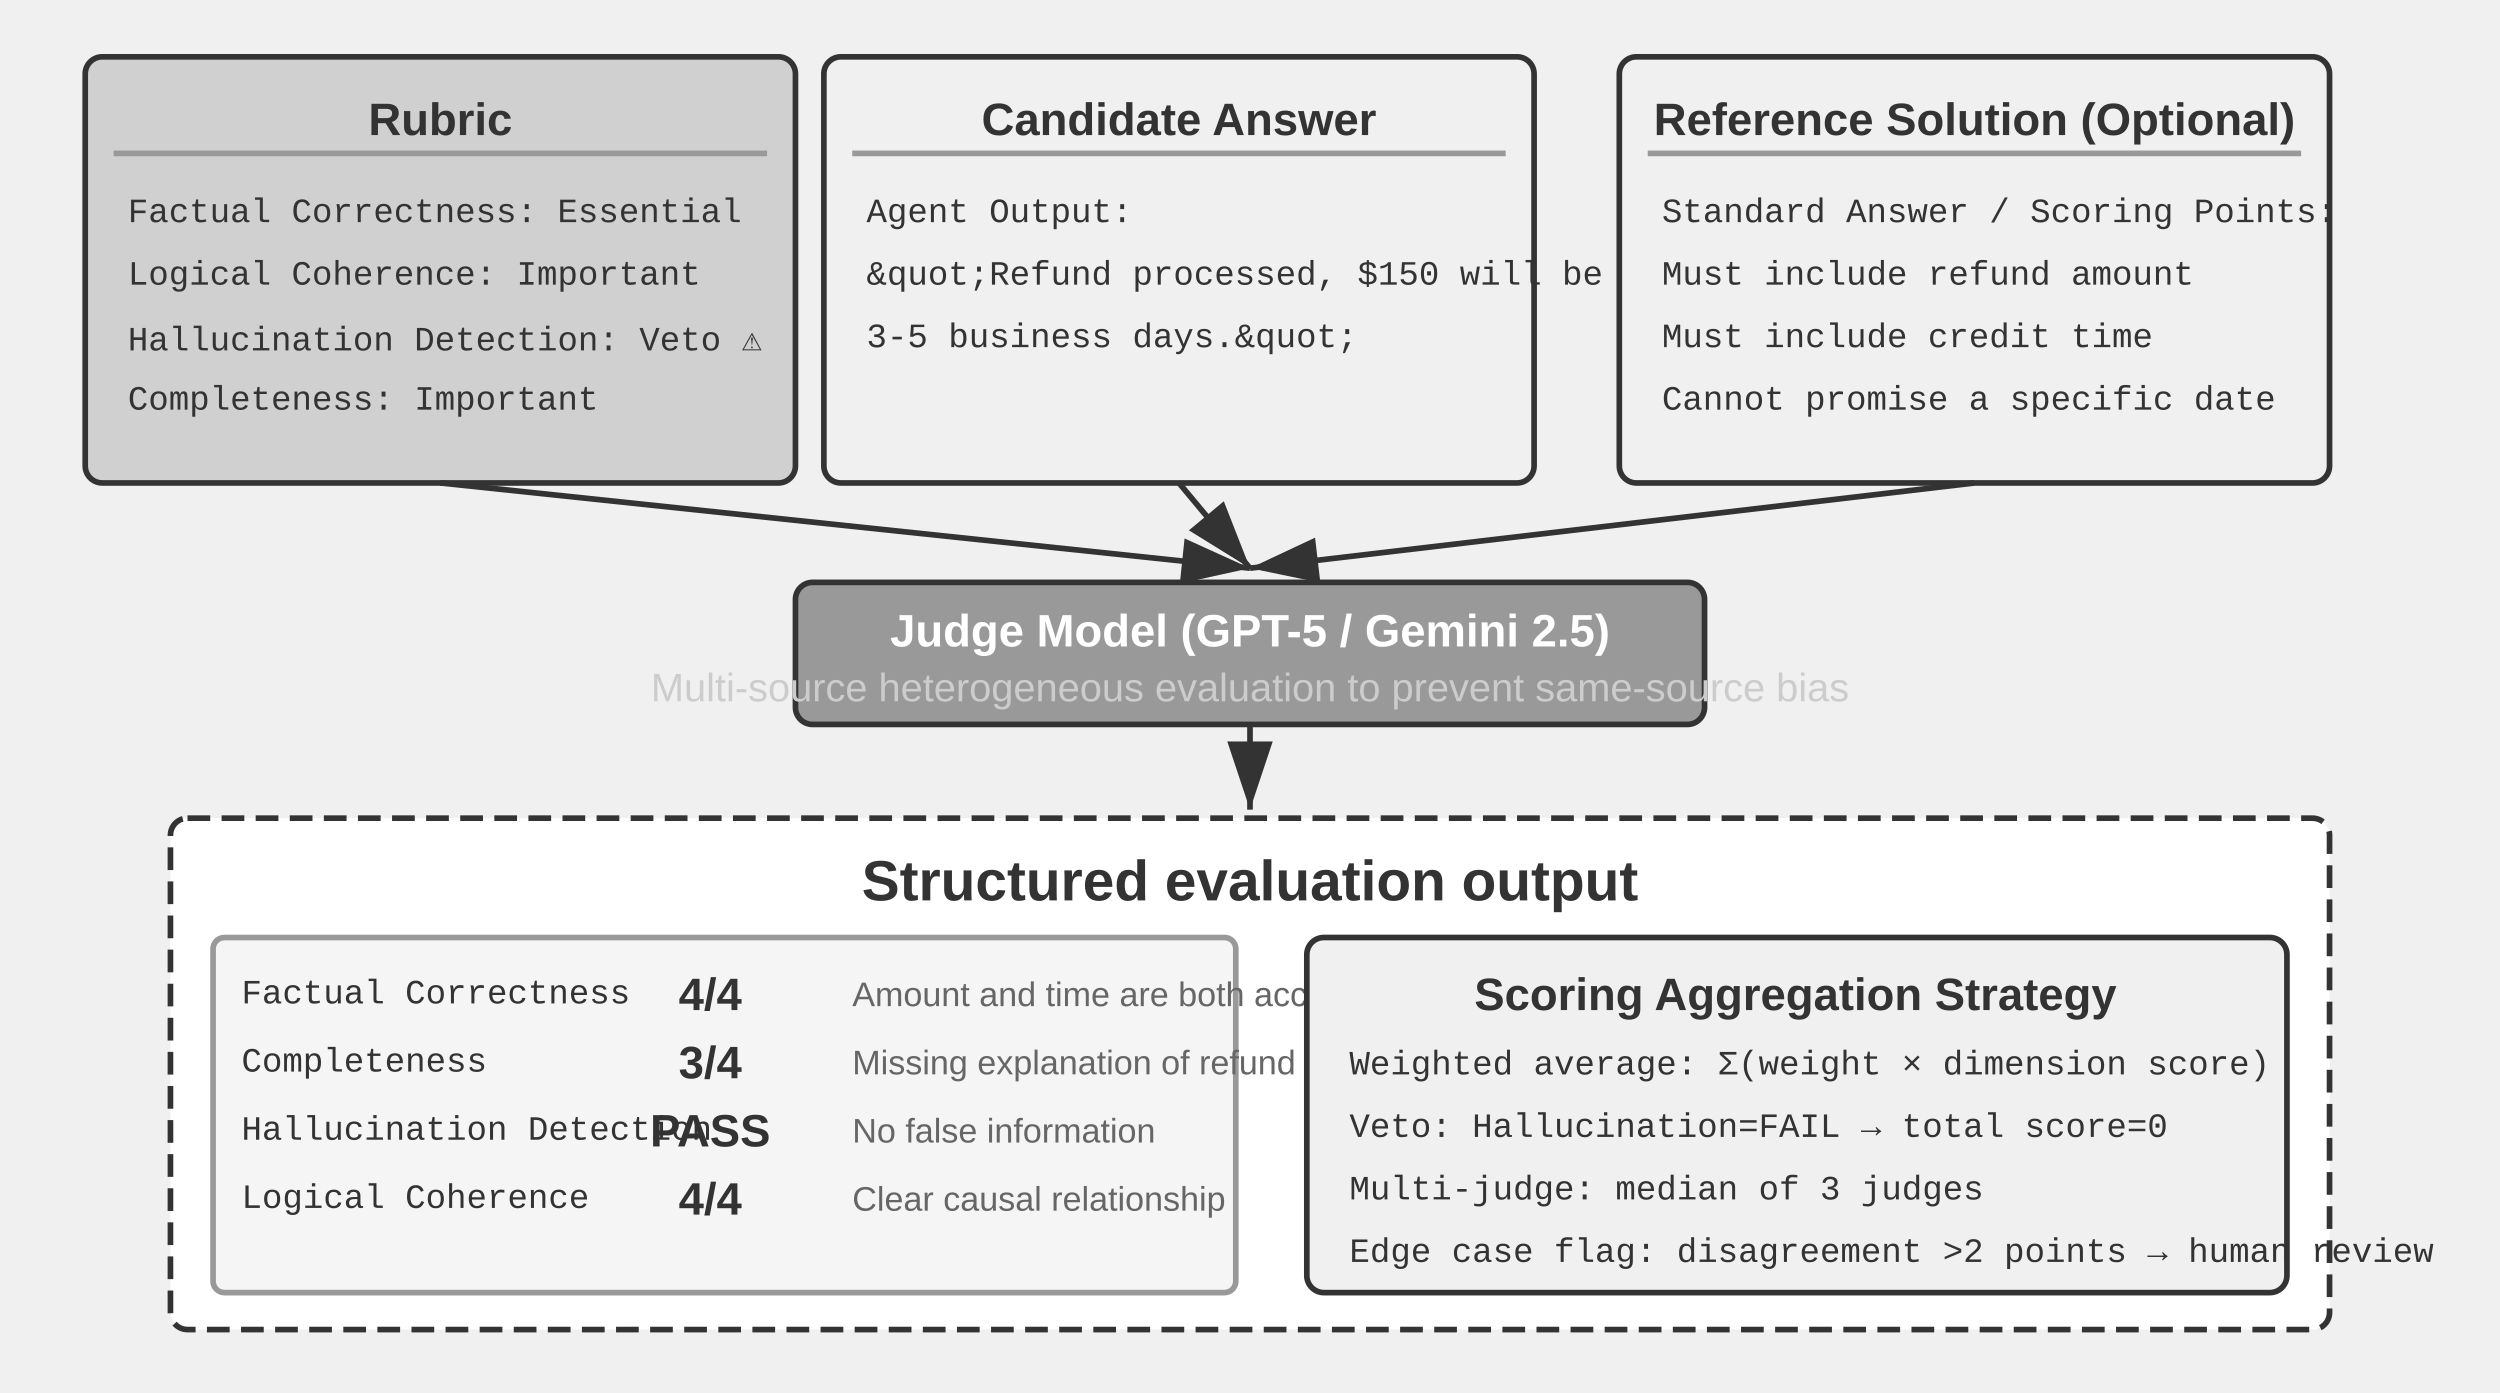
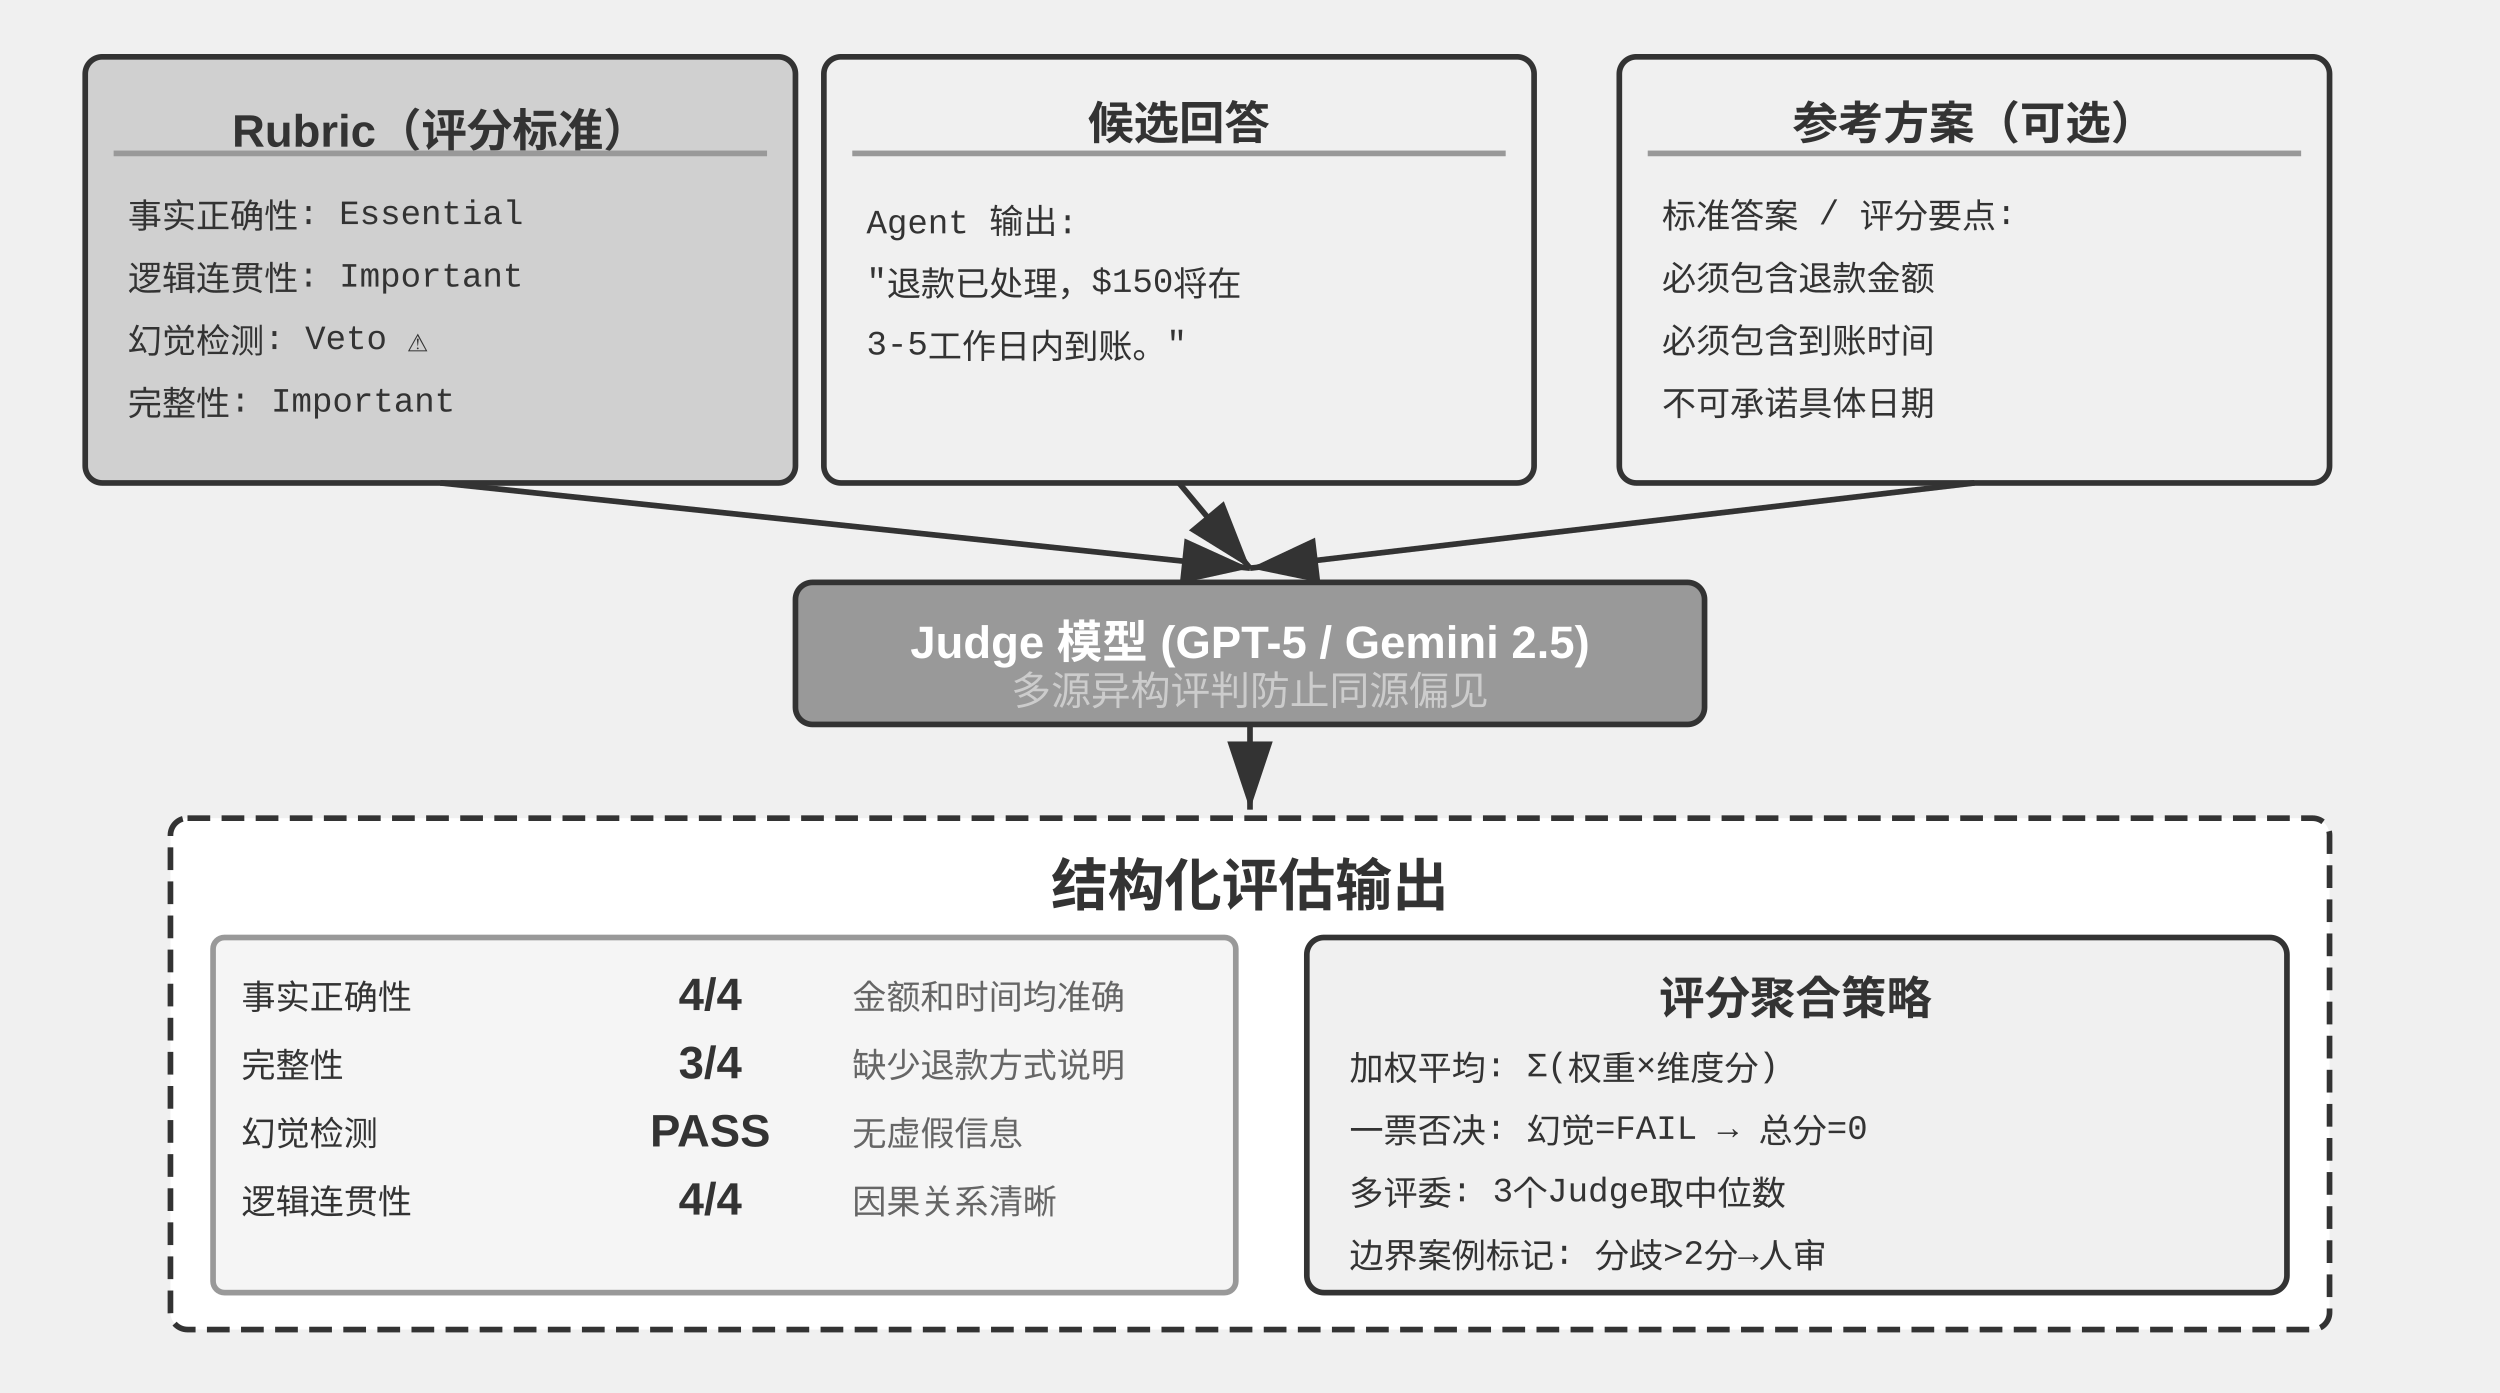
<svg xmlns="http://www.w3.org/2000/svg" viewBox="0 40 880 490" width="880" height="490" style="background:#ffffff">
  <defs>
    <marker id="ah" markerWidth="12" markerHeight="8" refX="12" refY="4" orient="auto">
      <polygon points="0 0, 12 4, 0 8" fill="#333333" />
    </marker>
    <marker id="ah-light" markerWidth="12" markerHeight="8" refX="12" refY="4" orient="auto">
      <polygon points="0 0, 12 4, 0 8" fill="#999999" />
    </marker>
  </defs>
  <rect x="30" y="60" width="250" height="150" rx="6" fill="#d0d0d0" stroke="#333333" stroke-width="2" />
-   <text x="155" y="82" font-family="Arial, 'Helvetica Neue', Helvetica, 'PingFang SC', 'Microsoft YaHei', sans-serif" font-size="16" fill="#333333" text-anchor="middle" dominant-baseline="central" font-weight="bold">Rubric</text>
+   <text x="155" y="82" font-family="Arial, 'Helvetica Neue', Helvetica, 'PingFang SC', 'Microsoft YaHei', sans-serif" font-size="16" fill="#333333" text-anchor="middle" dominant-baseline="central" font-weight="bold">Rubric（评分标准）</text>
  <line x1="40" y1="94" x2="270" y2="94" stroke="#999999" stroke-width="2" />
-   <text x="45" y="115" font-family="'Courier New', Courier, monospace" font-size="12" fill="#333333" text-anchor="start" dominant-baseline="central">Factual Correctness: Essential</text>
-   <text x="45" y="137" font-family="'Courier New', Courier, monospace" font-size="12" fill="#333333" text-anchor="start" dominant-baseline="central">Logical Coherence: Important</text>
-   <text x="45" y="159" font-family="'Courier New', Courier, monospace" font-size="12" fill="#333333" text-anchor="start" dominant-baseline="central">Hallucination Detection: Veto ⚠</text>
-   <text x="45" y="181" font-family="'Courier New', Courier, monospace" font-size="12" fill="#333333" text-anchor="start" dominant-baseline="central">Completeness: Important</text>
+   <text x="45" y="115" font-family="'Courier New', Courier, monospace" font-size="12" fill="#333333" text-anchor="start" dominant-baseline="central">事实正确性: Essential</text>
+   <text x="45" y="137" font-family="'Courier New', Courier, monospace" font-size="12" fill="#333333" text-anchor="start" dominant-baseline="central">逻辑连贯性: Important</text>
+   <text x="45" y="159" font-family="'Courier New', Courier, monospace" font-size="12" fill="#333333" text-anchor="start" dominant-baseline="central">幻觉检测: Veto ⚠</text>
+   <text x="45" y="181" font-family="'Courier New', Courier, monospace" font-size="12" fill="#333333" text-anchor="start" dominant-baseline="central">完整性: Important</text>
  <rect x="290" y="60" width="250" height="150" rx="6" fill="#f0f0f0" stroke="#333333" stroke-width="2" />
-   <text x="415" y="82" font-family="Arial, 'Helvetica Neue', Helvetica, 'PingFang SC', 'Microsoft YaHei', sans-serif" font-size="16" fill="#333333" text-anchor="middle" dominant-baseline="central" font-weight="bold">Candidate Answer</text>
+   <text x="415" y="82" font-family="Arial, 'Helvetica Neue', Helvetica, 'PingFang SC', 'Microsoft YaHei', sans-serif" font-size="16" fill="#333333" text-anchor="middle" dominant-baseline="central" font-weight="bold">候选回答</text>
  <line x1="300" y1="94" x2="530" y2="94" stroke="#999999" stroke-width="2" />
-   <text x="305" y="115" font-family="'Courier New', Courier, monospace" font-size="12" fill="#333333" text-anchor="start" dominant-baseline="central">Agent Output:</text>
-   <text x="305" y="137" font-family="'Courier New', Courier, monospace" font-size="12" fill="#333333" text-anchor="start" dominant-baseline="central">&amp;quot;Refund processed, $150 will be credited within</text>
-   <text x="305" y="159" font-family="'Courier New', Courier, monospace" font-size="12" fill="#333333" text-anchor="start" dominant-baseline="central"> 3-5 business days.&amp;quot;</text>
+   <text x="305" y="115" font-family="'Courier New', Courier, monospace" font-size="12" fill="#333333" text-anchor="start" dominant-baseline="central">Agent 输出:</text>
+   <text x="305" y="137" font-family="'Courier New', Courier, monospace" font-size="12" fill="#333333" text-anchor="start" dominant-baseline="central">"退款已处理，$150将在</text>
+   <text x="305" y="159" font-family="'Courier New', Courier, monospace" font-size="12" fill="#333333" text-anchor="start" dominant-baseline="central"> 3-5工作日内到账。"</text>
  <text x="305" y="181" font-family="'Courier New', Courier, monospace" font-size="12" fill="#333333" text-anchor="start" dominant-baseline="central" />
  <rect x="570" y="60" width="250" height="150" rx="6" fill="#f0f0f0" stroke="#333333" stroke-width="2" />
-   <text x="695" y="82" font-family="Arial, 'Helvetica Neue', Helvetica, 'PingFang SC', 'Microsoft YaHei', sans-serif" font-size="16" fill="#333333" text-anchor="middle" dominant-baseline="central" font-weight="bold">Reference Solution (Optional)</text>
+   <text x="695" y="82" font-family="Arial, 'Helvetica Neue', Helvetica, 'PingFang SC', 'Microsoft YaHei', sans-serif" font-size="16" fill="#333333" text-anchor="middle" dominant-baseline="central" font-weight="bold">参考方案（可选）</text>
  <line x1="580" y1="94" x2="810" y2="94" stroke="#999999" stroke-width="2" />
-   <text x="585" y="115" font-family="'Courier New', Courier, monospace" font-size="12" fill="#333333" text-anchor="start" dominant-baseline="central">Standard Answer / Scoring Points:</text>
-   <text x="585" y="137" font-family="'Courier New', Courier, monospace" font-size="12" fill="#333333" text-anchor="start" dominant-baseline="central">Must include refund amount</text>
-   <text x="585" y="159" font-family="'Courier New', Courier, monospace" font-size="12" fill="#333333" text-anchor="start" dominant-baseline="central">Must include credit time</text>
-   <text x="585" y="181" font-family="'Courier New', Courier, monospace" font-size="12" fill="#333333" text-anchor="start" dominant-baseline="central">Cannot promise a specific date</text>
+   <text x="585" y="115" font-family="'Courier New', Courier, monospace" font-size="12" fill="#333333" text-anchor="start" dominant-baseline="central">标准答案 / 评分要点:</text>
+   <text x="585" y="137" font-family="'Courier New', Courier, monospace" font-size="12" fill="#333333" text-anchor="start" dominant-baseline="central">必须包含退款金额</text>
+   <text x="585" y="159" font-family="'Courier New', Courier, monospace" font-size="12" fill="#333333" text-anchor="start" dominant-baseline="central">必须包含到账时间</text>
+   <text x="585" y="181" font-family="'Courier New', Courier, monospace" font-size="12" fill="#333333" text-anchor="start" dominant-baseline="central">不可承诺具体日期</text>
  <line x1="155" y1="210" x2="440" y2="240" stroke="#333333" stroke-width="2" marker-end="url(#ah)" />
  <line x1="415" y1="210" x2="440" y2="240" stroke="#333333" stroke-width="2" marker-end="url(#ah)" />
  <line x1="695" y1="210" x2="440" y2="240" stroke="#333333" stroke-width="2" marker-end="url(#ah)" />
  <rect x="280" y="245" width="320" height="50" rx="6" fill="#999999" stroke="#333333" stroke-width="2" />
-   <text x="440" y="262" font-family="Arial, 'Helvetica Neue', Helvetica, 'PingFang SC', 'Microsoft YaHei', sans-serif" font-size="16" fill="#ffffff" text-anchor="middle" dominant-baseline="central" font-weight="bold">Judge Model (GPT-5 / Gemini 2.5)</text>
-   <text x="440" y="282" font-family="Arial, 'Helvetica Neue', Helvetica, 'PingFang SC', 'Microsoft YaHei', sans-serif" font-size="14" fill="#cccccc" text-anchor="middle" dominant-baseline="central" font-weight="normal">Multi-source heterogeneous evaluation to prevent same-source bias</text>
+   <text x="440" y="262" font-family="Arial, 'Helvetica Neue', Helvetica, 'PingFang SC', 'Microsoft YaHei', sans-serif" font-size="16" fill="#ffffff" text-anchor="middle" dominant-baseline="central" font-weight="bold">Judge 模型 (GPT-5 / Gemini 2.5)</text>
+   <text x="440" y="282" font-family="Arial, 'Helvetica Neue', Helvetica, 'PingFang SC', 'Microsoft YaHei', sans-serif" font-size="14" fill="#cccccc" text-anchor="middle" dominant-baseline="central" font-weight="normal">多源异构评判防止同源偏见</text>
  <line x1="440" y1="295" x2="440" y2="325" stroke="#333333" stroke-width="2" marker-end="url(#ah)" />
  <rect x="60" y="328" width="760" height="180" rx="6" fill="#ffffff" stroke="#333333" stroke-width="2" stroke-dasharray="8,4" />
-   <text x="440" y="350" font-family="Arial, 'Helvetica Neue', Helvetica, 'PingFang SC', 'Microsoft YaHei', sans-serif" font-size="20" fill="#333333" text-anchor="middle" dominant-baseline="central" font-weight="bold">Structured evaluation output</text>
+   <text x="440" y="350" font-family="Arial, 'Helvetica Neue', Helvetica, 'PingFang SC', 'Microsoft YaHei', sans-serif" font-size="20" fill="#333333" text-anchor="middle" dominant-baseline="central" font-weight="bold">结构化评估输出</text>
  <rect x="75" y="370" width="360" height="125" rx="4" fill="#f5f5f5" stroke="#999999" stroke-width="2" />
-   <text x="85" y="390" font-family="'Courier New', Courier, monospace" font-size="12" fill="#333333" text-anchor="start" dominant-baseline="central">Factual Correctness   </text>
+   <text x="85" y="390" font-family="'Courier New', Courier, monospace" font-size="12" fill="#333333" text-anchor="start" dominant-baseline="central">事实正确性   </text>
  <text x="250" y="390" font-family="Arial, 'Helvetica Neue', Helvetica, 'PingFang SC', 'Microsoft YaHei', sans-serif" font-size="16" fill="#333333" text-anchor="middle" dominant-baseline="central" font-weight="bold">4/4</text>
-   <text x="300" y="390" font-family="Arial, 'Helvetica Neue', Helvetica, 'PingFang SC', 'Microsoft YaHei', sans-serif" font-size="12" fill="#666666" text-anchor="start" dominant-baseline="central" font-weight="normal">Amount and time are both accurate</text>
-   <text x="85" y="414" font-family="'Courier New', Courier, monospace" font-size="12" fill="#333333" text-anchor="start" dominant-baseline="central">Completeness     </text>
+   <text x="300" y="390" font-family="Arial, 'Helvetica Neue', Helvetica, 'PingFang SC', 'Microsoft YaHei', sans-serif" font-size="12" fill="#666666" text-anchor="start" dominant-baseline="central" font-weight="normal">金额和时间均准确</text>
+   <text x="85" y="414" font-family="'Courier New', Courier, monospace" font-size="12" fill="#333333" text-anchor="start" dominant-baseline="central">完整性     </text>
  <text x="250" y="414" font-family="Arial, 'Helvetica Neue', Helvetica, 'PingFang SC', 'Microsoft YaHei', sans-serif" font-size="16" fill="#333333" text-anchor="middle" dominant-baseline="central" font-weight="bold">3/4</text>
-   <text x="300" y="414" font-family="Arial, 'Helvetica Neue', Helvetica, 'PingFang SC', 'Microsoft YaHei', sans-serif" font-size="12" fill="#666666" text-anchor="start" dominant-baseline="central" font-weight="normal">Missing explanation of refund method</text>
-   <text x="85" y="438" font-family="'Courier New', Courier, monospace" font-size="12" fill="#333333" text-anchor="start" dominant-baseline="central">Hallucination Detection    </text>
+   <text x="300" y="414" font-family="Arial, 'Helvetica Neue', Helvetica, 'PingFang SC', 'Microsoft YaHei', sans-serif" font-size="12" fill="#666666" text-anchor="start" dominant-baseline="central" font-weight="normal">缺少退款方式说明</text>
+   <text x="85" y="438" font-family="'Courier New', Courier, monospace" font-size="12" fill="#333333" text-anchor="start" dominant-baseline="central">幻觉检测    </text>
  <text x="250" y="438" font-family="Arial, 'Helvetica Neue', Helvetica, 'PingFang SC', 'Microsoft YaHei', sans-serif" font-size="16" fill="#333333" text-anchor="middle" dominant-baseline="central" font-weight="bold">PASS</text>
-   <text x="300" y="438" font-family="Arial, 'Helvetica Neue', Helvetica, 'PingFang SC', 'Microsoft YaHei', sans-serif" font-size="12" fill="#666666" text-anchor="start" dominant-baseline="central" font-weight="normal">No false information</text>
-   <text x="85" y="462" font-family="'Courier New', Courier, monospace" font-size="12" fill="#333333" text-anchor="start" dominant-baseline="central">Logical Coherence   </text>
+   <text x="300" y="438" font-family="Arial, 'Helvetica Neue', Helvetica, 'PingFang SC', 'Microsoft YaHei', sans-serif" font-size="12" fill="#666666" text-anchor="start" dominant-baseline="central" font-weight="normal">无虚假信息</text>
+   <text x="85" y="462" font-family="'Courier New', Courier, monospace" font-size="12" fill="#333333" text-anchor="start" dominant-baseline="central">逻辑连贯性   </text>
  <text x="250" y="462" font-family="Arial, 'Helvetica Neue', Helvetica, 'PingFang SC', 'Microsoft YaHei', sans-serif" font-size="16" fill="#333333" text-anchor="middle" dominant-baseline="central" font-weight="bold">4/4</text>
-   <text x="300" y="462" font-family="Arial, 'Helvetica Neue', Helvetica, 'PingFang SC', 'Microsoft YaHei', sans-serif" font-size="12" fill="#666666" text-anchor="start" dominant-baseline="central" font-weight="normal">Clear causal relationship</text>
+   <text x="300" y="462" font-family="Arial, 'Helvetica Neue', Helvetica, 'PingFang SC', 'Microsoft YaHei', sans-serif" font-size="12" fill="#666666" text-anchor="start" dominant-baseline="central" font-weight="normal">因果关系清晰</text>
  <rect x="460" y="370" width="345" height="125" rx="6" fill="#f0f0f0" stroke="#333333" stroke-width="2" />
-   <text x="632" y="390" font-family="Arial, 'Helvetica Neue', Helvetica, 'PingFang SC', 'Microsoft YaHei', sans-serif" font-size="16" fill="#333333" text-anchor="middle" dominant-baseline="central" font-weight="bold">Scoring Aggregation Strategy</text>
-   <text x="475" y="415" font-family="'Courier New', Courier, monospace" font-size="12" fill="#333333" text-anchor="start" dominant-baseline="central">Weighted average: Σ(weight × dimension score)</text>
-   <text x="475" y="437" font-family="'Courier New', Courier, monospace" font-size="12" fill="#333333" text-anchor="start" dominant-baseline="central">Veto: Hallucination=FAIL → total score=0</text>
-   <text x="475" y="459" font-family="'Courier New', Courier, monospace" font-size="12" fill="#333333" text-anchor="start" dominant-baseline="central">Multi-judge: median of 3 judges</text>
-   <text x="475" y="481" font-family="'Courier New', Courier, monospace" font-size="12" fill="#333333" text-anchor="start" dominant-baseline="central">Edge case flag: disagreement &gt;2 points → human review</text>
+   <text x="632" y="390" font-family="Arial, 'Helvetica Neue', Helvetica, 'PingFang SC', 'Microsoft YaHei', sans-serif" font-size="16" fill="#333333" text-anchor="middle" dominant-baseline="central" font-weight="bold">评分聚合策略</text>
+   <text x="475" y="415" font-family="'Courier New', Courier, monospace" font-size="12" fill="#333333" text-anchor="start" dominant-baseline="central">加权平均: Σ(权重×维度分)</text>
+   <text x="475" y="437" font-family="'Courier New', Courier, monospace" font-size="12" fill="#333333" text-anchor="start" dominant-baseline="central">一票否决: 幻觉=FAIL → 总分=0</text>
+   <text x="475" y="459" font-family="'Courier New', Courier, monospace" font-size="12" fill="#333333" text-anchor="start" dominant-baseline="central">多评委: 3个Judge取中位数</text>
+   <text x="475" y="481" font-family="'Courier New', Courier, monospace" font-size="12" fill="#333333" text-anchor="start" dominant-baseline="central">边界案例标记: 分歧&gt;2分→人审</text>
</svg>
